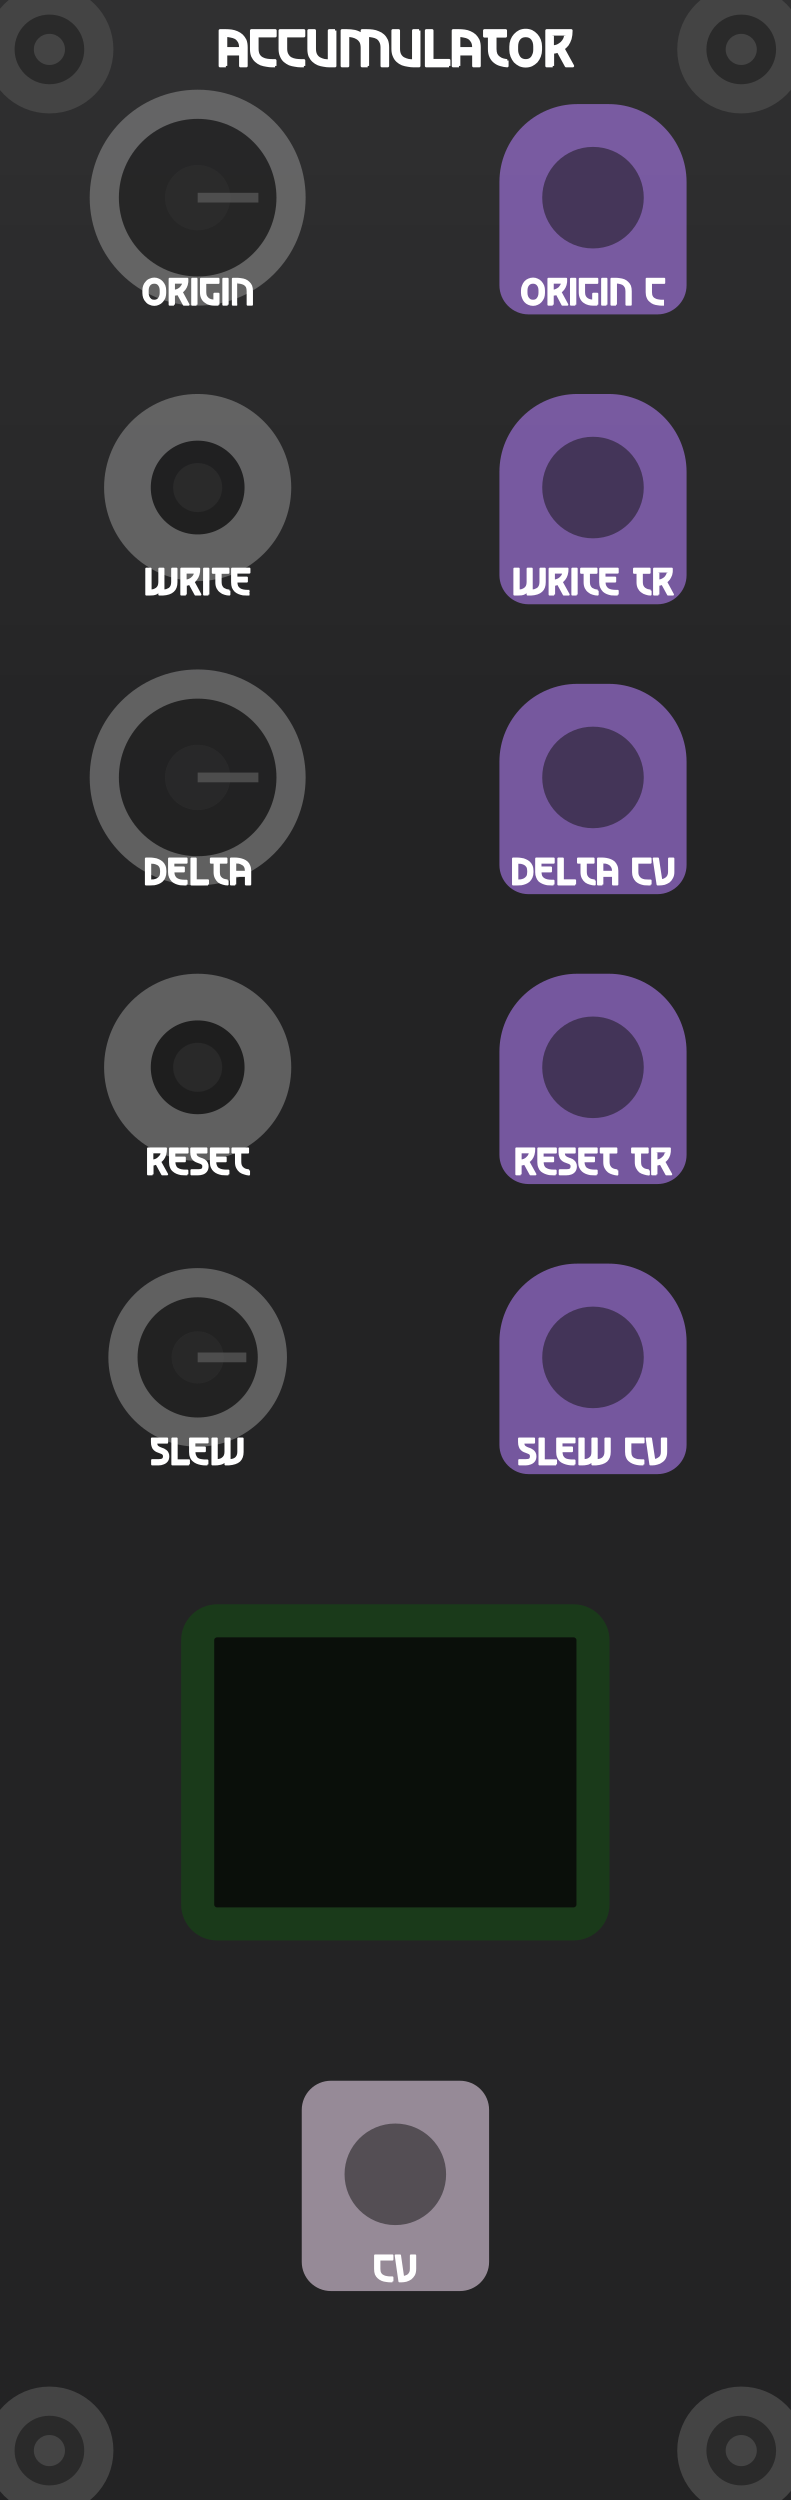
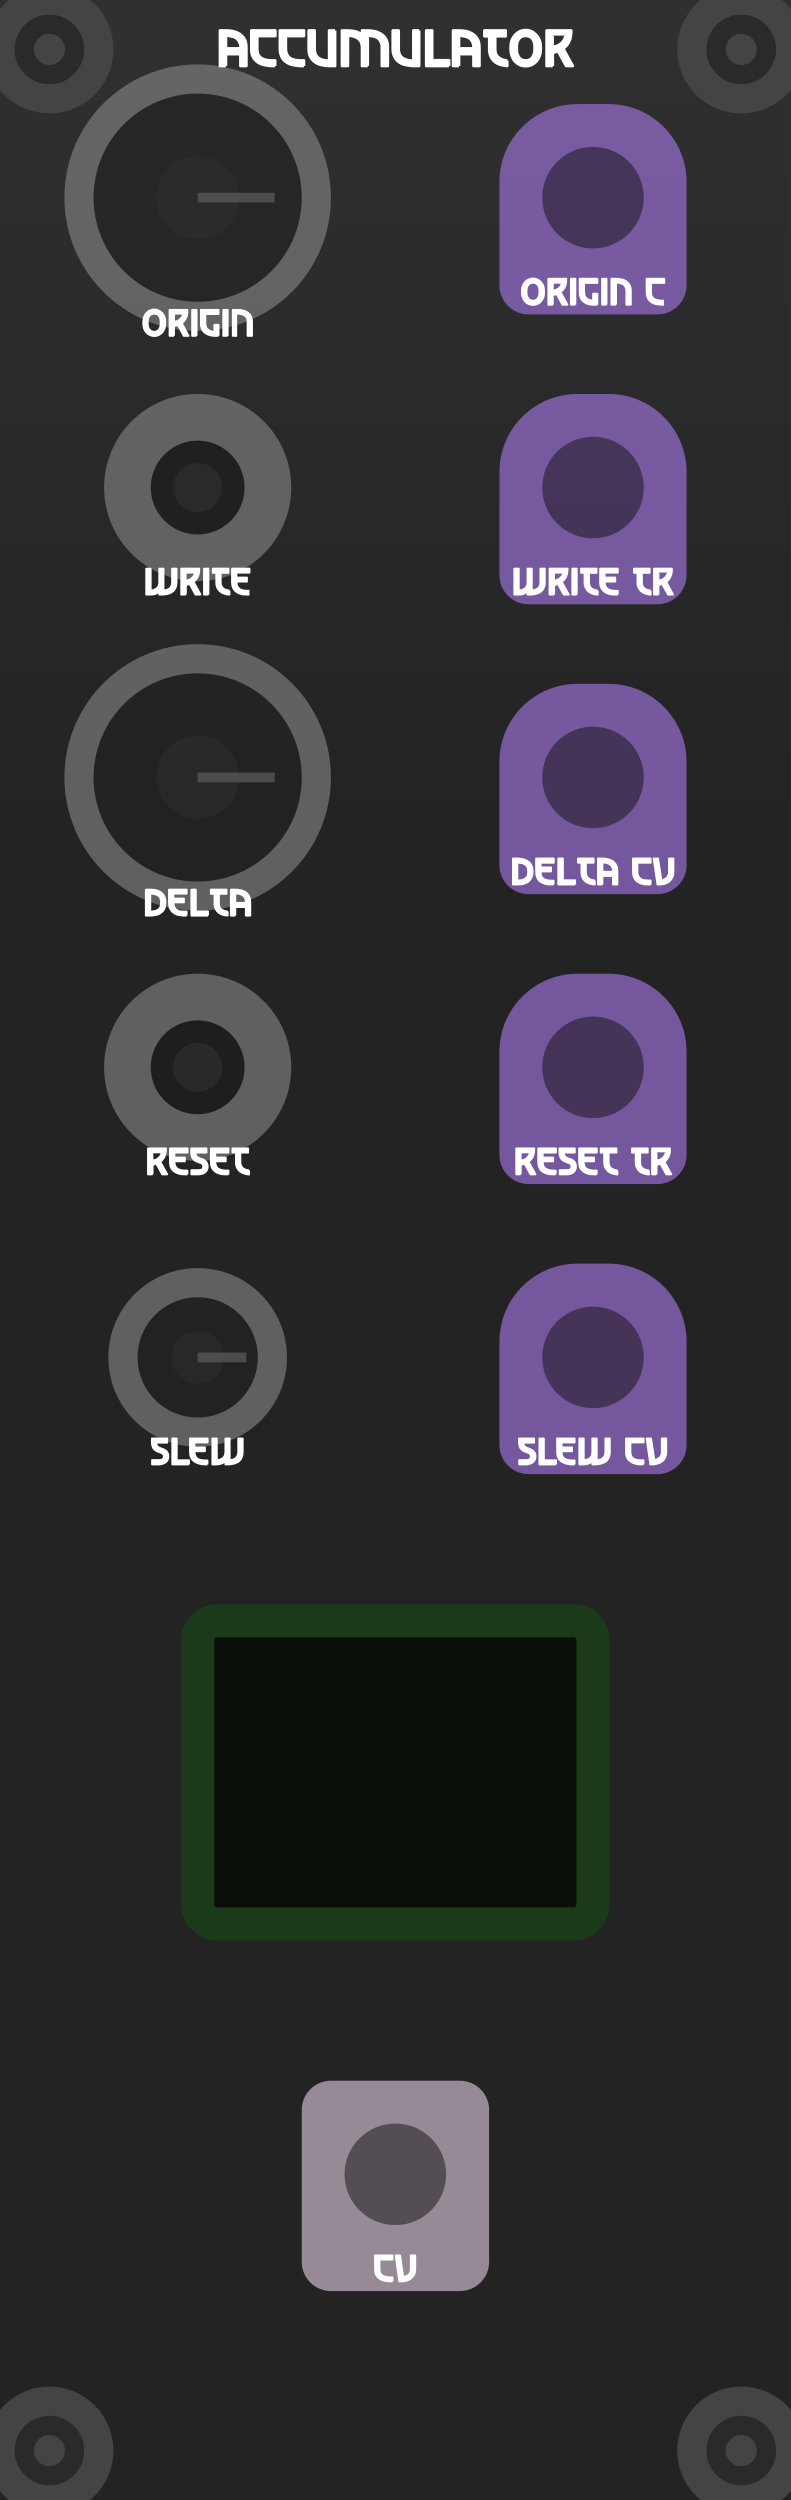
<svg xmlns="http://www.w3.org/2000/svg" viewBox="0 0 40.64 128.5" width="40.64mm" height="128.5mm">
  <g id="layer-background">
    <rect x="0.3" y="0.3" width="40.04" height="127.9" fill="none" stroke="#333" stroke-width="1.5" />
    <rect x="0" y="0.000" width="40.64" height="1.295" fill="#303031" />
    <rect x="0" y="1.285" width="40.64" height="1.295" fill="#303031" />
    <rect x="0" y="2.570" width="40.64" height="1.295" fill="#2f2f30" />
    <rect x="0" y="3.855" width="40.64" height="1.295" fill="#2f2f30" />
    <rect x="0" y="5.140" width="40.64" height="1.295" fill="#2e2e2f" />
    <rect x="0" y="6.425" width="40.64" height="1.295" fill="#2e2e2f" />
    <rect x="0" y="7.710" width="40.64" height="1.295" fill="#2e2e2f" />
    <rect x="0" y="8.995" width="40.64" height="1.295" fill="#2d2d2e" />
    <rect x="0" y="10.280" width="40.64" height="1.295" fill="#2d2d2e" />
    <rect x="0" y="11.565" width="40.64" height="1.295" fill="#2c2c2d" />
    <rect x="0" y="12.850" width="40.64" height="1.295" fill="#2c2c2d" />
    <rect x="0" y="14.135" width="40.64" height="1.295" fill="#2c2c2d" />
    <rect x="0" y="15.420" width="40.64" height="1.295" fill="#2b2b2c" />
    <rect x="0" y="16.705" width="40.64" height="1.295" fill="#2b2b2c" />
    <rect x="0" y="17.990" width="40.64" height="1.295" fill="#2a2a2b" />
    <rect x="0" y="19.275" width="40.64" height="1.295" fill="#2a2a2b" />
    <rect x="0" y="20.560" width="40.64" height="1.295" fill="#2a2a2b" />
    <rect x="0" y="21.845" width="40.64" height="1.295" fill="#29292a" />
    <rect x="0" y="23.130" width="40.64" height="1.295" fill="#29292a" />
    <rect x="0" y="24.415" width="40.64" height="1.295" fill="#29292a" />
    <rect x="0" y="25.700" width="40.64" height="1.295" fill="#282829" />
    <rect x="0" y="26.985" width="40.64" height="1.295" fill="#282829" />
    <rect x="0" y="28.270" width="40.64" height="1.295" fill="#272728" />
    <rect x="0" y="29.555" width="40.64" height="1.295" fill="#272728" />
    <rect x="0" y="30.840" width="40.64" height="1.295" fill="#272728" />
    <rect x="0" y="32.125" width="40.64" height="1.295" fill="#262627" />
    <rect x="0" y="33.410" width="40.64" height="1.295" fill="#262627" />
    <rect x="0" y="34.695" width="40.64" height="1.295" fill="#252526" />
    <rect x="0" y="35.980" width="40.64" height="1.295" fill="#252526" />
    <rect x="0" y="37.265" width="40.64" height="1.295" fill="#252526" />
    <rect x="0" y="38.550" width="40.64" height="1.295" fill="#242425" />
    <rect x="0" y="39.835" width="40.64" height="1.295" fill="#242425" />
    <rect x="0" y="41.120" width="40.64" height="1.295" fill="#232324" />
    <rect x="0" y="42.405" width="40.64" height="1.295" fill="#232324" />
    <rect x="0" y="43.690" width="40.64" height="1.295" fill="#232324" />
    <rect x="0" y="44.975" width="40.64" height="1.295" fill="#232324" />
    <rect x="0" y="46.260" width="40.64" height="1.295" fill="#232324" />
    <rect x="0" y="47.545" width="40.64" height="1.295" fill="#232324" />
    <rect x="0" y="48.830" width="40.64" height="1.295" fill="#232324" />
    <rect x="0" y="50.115" width="40.64" height="1.295" fill="#232324" />
    <rect x="0" y="51.400" width="40.64" height="1.295" fill="#232324" />
    <rect x="0" y="52.685" width="40.64" height="1.295" fill="#232324" />
    <rect x="0" y="53.970" width="40.64" height="1.295" fill="#232324" />
    <rect x="0" y="55.255" width="40.64" height="1.295" fill="#232324" />
    <rect x="0" y="56.540" width="40.64" height="1.295" fill="#232324" />
    <rect x="0" y="57.825" width="40.64" height="1.295" fill="#232324" />
    <rect x="0" y="59.110" width="40.64" height="1.295" fill="#232324" />
    <rect x="0" y="60.395" width="40.64" height="1.295" fill="#232324" />
    <rect x="0" y="61.680" width="40.64" height="1.295" fill="#232324" />
    <rect x="0" y="62.965" width="40.64" height="1.295" fill="#232324" />
    <rect x="0" y="64.250" width="40.64" height="1.295" fill="#232324" />
    <rect x="0" y="65.535" width="40.64" height="1.295" fill="#232324" />
    <rect x="0" y="66.820" width="40.64" height="1.295" fill="#232324" />
    <rect x="0" y="68.105" width="40.64" height="1.295" fill="#232324" />
    <rect x="0" y="69.390" width="40.64" height="1.295" fill="#232324" />
    <rect x="0" y="70.675" width="40.64" height="1.295" fill="#232324" />
    <rect x="0" y="71.960" width="40.64" height="1.295" fill="#232324" />
    <rect x="0" y="73.245" width="40.64" height="1.295" fill="#232324" />
    <rect x="0" y="74.530" width="40.64" height="1.295" fill="#232324" />
    <rect x="0" y="75.815" width="40.64" height="1.295" fill="#232324" />
    <rect x="0" y="77.100" width="40.64" height="1.295" fill="#232324" />
    <rect x="0" y="78.385" width="40.64" height="1.295" fill="#232324" />
    <rect x="0" y="79.670" width="40.64" height="1.295" fill="#232324" />
    <rect x="0" y="80.955" width="40.64" height="1.295" fill="#232324" />
    <rect x="0" y="82.240" width="40.64" height="1.295" fill="#232324" />
    <rect x="0" y="83.525" width="40.64" height="1.295" fill="#232324" />
    <rect x="0" y="84.810" width="40.64" height="1.295" fill="#232324" />
    <rect x="0" y="86.095" width="40.64" height="1.295" fill="#232324" />
    <rect x="0" y="87.380" width="40.64" height="1.295" fill="#232324" />
    <rect x="0" y="88.665" width="40.64" height="1.295" fill="#232324" />
    <rect x="0" y="89.950" width="40.64" height="1.295" fill="#232324" />
    <rect x="0" y="91.235" width="40.64" height="1.295" fill="#232324" />
    <rect x="0" y="92.520" width="40.64" height="1.295" fill="#232324" />
    <rect x="0" y="93.805" width="40.64" height="1.295" fill="#232324" />
    <rect x="0" y="95.090" width="40.64" height="1.295" fill="#232324" />
    <rect x="0" y="96.375" width="40.64" height="1.295" fill="#232324" />
    <rect x="0" y="97.660" width="40.64" height="1.295" fill="#232324" />
    <rect x="0" y="98.945" width="40.64" height="1.295" fill="#232324" />
    <rect x="0" y="100.230" width="40.64" height="1.295" fill="#232324" />
    <rect x="0" y="101.515" width="40.64" height="1.295" fill="#232324" />
    <rect x="0" y="102.800" width="40.64" height="1.295" fill="#232324" />
    <rect x="0" y="104.085" width="40.64" height="1.295" fill="#232324" />
    <rect x="0" y="105.370" width="40.64" height="1.295" fill="#232324" />
    <rect x="0" y="106.655" width="40.64" height="1.295" fill="#232324" />
    <rect x="0" y="107.940" width="40.64" height="1.295" fill="#232324" />
    <rect x="0" y="109.225" width="40.64" height="1.295" fill="#232324" />
    <rect x="0" y="110.510" width="40.64" height="1.295" fill="#232324" />
    <rect x="0" y="111.795" width="40.64" height="1.295" fill="#232324" />
    <rect x="0" y="113.080" width="40.64" height="1.295" fill="#232324" />
    <rect x="0" y="114.365" width="40.64" height="1.295" fill="#232324" />
    <rect x="0" y="115.650" width="40.64" height="1.295" fill="#232324" />
    <rect x="0" y="116.935" width="40.64" height="1.295" fill="#232324" />
    <rect x="0" y="118.220" width="40.64" height="1.295" fill="#232324" />
    <rect x="0" y="119.505" width="40.64" height="1.295" fill="#232324" />
    <rect x="0" y="120.790" width="40.64" height="1.295" fill="#232324" />
    <rect x="0" y="122.075" width="40.64" height="1.295" fill="#232324" />
    <rect x="0" y="123.360" width="40.64" height="1.295" fill="#232324" />
    <rect x="0" y="124.645" width="40.64" height="1.295" fill="#232324" />
    <rect x="0" y="125.930" width="40.64" height="1.295" fill="#232324" />
    <rect x="0" y="127.215" width="40.64" height="1.295" fill="#232324" />
  </g>
  <g id="layer-outlines">
    <circle cx="2.54" cy="2.54" r="2.54" fill="#2a2a2a" stroke="#444" stroke-width="1.5" />
    <circle cx="2.54" cy="2.54" r="0.8" fill="#444" />
    <circle cx="2.54" cy="125.96" r="2.54" fill="#2a2a2a" stroke="#444" stroke-width="1.5" />
    <circle cx="2.54" cy="125.96" r="0.8" fill="#444" />
    <circle cx="38.10" cy="2.54" r="2.54" fill="#2a2a2a" stroke="#444" stroke-width="1.5" />
    <circle cx="38.10" cy="2.54" r="0.8" fill="#444" />
    <circle cx="38.10" cy="125.96" r="2.54" fill="#2a2a2a" stroke="#444" stroke-width="1.5" />
    <circle cx="38.10" cy="125.96" r="0.8" fill="#444" />
    <rect x="10.16" y="83.31" width="20.32" height="15.58" rx="1" fill="#0a0f0a" stroke="#1a3a1a" stroke-width="1.7" />
-     <circle cx="10.16" cy="10.16" r="4.80" fill="#222" stroke="#888" stroke-width="1.5" opacity="0.6" />
-     <circle cx="10.16" cy="10.16" r="1.68" fill="#333" opacity="0.4" />
-     <line x1="10.16" y1="10.16" x2="13.28" y2="10.16" stroke="#666" stroke-width="0.5" opacity="0.6" />
+     <circle cx="10.16" cy="10.16" r="6.10" fill="#222" stroke="#888" stroke-width="1.5" opacity="0.6" />
+     <circle cx="10.16" cy="10.16" r="2.13" fill="#333" opacity="0.4" />
+     <line x1="10.16" y1="10.16" x2="14.12" y2="10.16" stroke="#666" stroke-width="0.5" opacity="0.6" />
    <path d="M27.17 16.16 A1.50 1.50 0 0 1 25.67 14.66 L25.67 9.36 A4.01 4.01 0 0 1 29.68 5.35 L31.28 5.35 A4.01 4.01 0 0 1 35.29 9.36 L35.29 14.66 A1.50 1.50 0 0 1 33.79 16.16 L27.17 16.16 Z" fill="#996dd2" opacity="0.7" />
    <circle cx="30.48" cy="10.16" r="2.61" fill="#111" opacity="0.5" />
    <circle cx="10.16" cy="25.06" r="3.61" fill="#1a1a1a" stroke="#888" stroke-width="2.40" opacity="0.6" />
    <circle cx="10.16" cy="25.06" r="1.26" fill="#333" opacity="0.5" />
    <path d="M27.17 31.06 A1.50 1.50 0 0 1 25.67 29.56 L25.67 24.26 A4.01 4.01 0 0 1 29.68 20.25 L31.28 20.25 A4.01 4.01 0 0 1 35.29 24.26 L35.29 29.56 A1.50 1.50 0 0 1 33.79 31.06 L27.17 31.06 Z" fill="#996dd2" opacity="0.7" />
    <circle cx="30.48" cy="25.06" r="2.61" fill="#111" opacity="0.5" />
-     <circle cx="10.16" cy="39.96" r="4.80" fill="#222" stroke="#888" stroke-width="1.5" opacity="0.6" />
-     <circle cx="10.16" cy="39.96" r="1.68" fill="#333" opacity="0.4" />
-     <line x1="10.16" y1="39.96" x2="13.28" y2="39.96" stroke="#666" stroke-width="0.5" opacity="0.6" />
+     <circle cx="10.16" cy="39.96" r="6.10" fill="#222" stroke="#888" stroke-width="1.5" opacity="0.6" />
+     <circle cx="10.16" cy="39.96" r="2.13" fill="#333" opacity="0.4" />
+     <line x1="10.16" y1="39.96" x2="14.12" y2="39.96" stroke="#666" stroke-width="0.5" opacity="0.6" />
    <path d="M27.17 45.96 A1.50 1.50 0 0 1 25.67 44.46 L25.67 39.16 A4.01 4.01 0 0 1 29.68 35.15 L31.28 35.15 A4.01 4.01 0 0 1 35.29 39.16 L35.29 44.46 A1.50 1.50 0 0 1 33.79 45.96 L27.17 45.96 Z" fill="#996dd2" opacity="0.7" />
    <circle cx="30.48" cy="39.96" r="2.61" fill="#111" opacity="0.5" />
    <circle cx="10.16" cy="54.86" r="3.61" fill="#1a1a1a" stroke="#888" stroke-width="2.40" opacity="0.6" />
    <circle cx="10.16" cy="54.86" r="1.26" fill="#333" opacity="0.5" />
    <path d="M27.17 60.86 A1.50 1.50 0 0 1 25.67 59.36 L25.67 54.06 A4.01 4.01 0 0 1 29.68 50.05 L31.28 50.05 A4.01 4.01 0 0 1 35.29 54.06 L35.29 59.36 A1.50 1.50 0 0 1 33.79 60.86 L27.17 60.86 Z" fill="#996dd2" opacity="0.7" />
    <circle cx="30.48" cy="54.86" r="2.61" fill="#111" opacity="0.5" />
    <circle cx="10.16" cy="69.77" r="3.84" fill="#222" stroke="#888" stroke-width="1.5" opacity="0.6" />
    <circle cx="10.16" cy="69.77" r="1.34" fill="#333" opacity="0.4" />
    <line x1="10.16" y1="69.77" x2="12.66" y2="69.77" stroke="#666" stroke-width="0.5" opacity="0.6" />
    <path d="M27.17 75.77 A1.50 1.50 0 0 1 25.67 74.27 L25.67 68.97 A4.01 4.01 0 0 1 29.68 64.95 L31.28 64.95 A4.01 4.01 0 0 1 35.29 68.97 L35.29 74.27 A1.50 1.50 0 0 1 33.79 75.77 L27.17 75.77 Z" fill="#996dd2" opacity="0.7" />
    <circle cx="30.48" cy="69.77" r="2.61" fill="#111" opacity="0.5" />
    <rect x="15.51" y="106.95" width="9.63" height="10.81" rx="1.5" fill="#c8b7c7" opacity="0.7" />
    <circle cx="20.32" cy="111.76" r="2.61" fill="#111" opacity="0.5" />
  </g>
  <g id="layer-text">
    <path d="M11.61 3.39L11.31 3.39L11.31 1.57L11.61 1.57Q11.75 1.57 11.90 1.59Q12.04 1.61 12.18 1.67Q12.32 1.73 12.43 1.83Q12.53 1.93 12.60 2.07Q12.66 2.22 12.66 2.44L12.66 3.39L12.36 3.39L12.36 2.78L11.61 2.78L11.61 3.39M11.61 1.83L11.61 2.49L12.36 2.49L12.36 2.44Q12.36 2.25 12.29 2.13Q12.22 2.01 12.11 1.94Q11.99 1.88 11.86 1.86Q11.73 1.83 11.61 1.83M14.14 3.39L13.99 3.39Q13.85 3.39 13.70 3.36Q13.55 3.34 13.41 3.29Q13.27 3.23 13.16 3.13Q13.05 3.03 12.98 2.88Q12.92 2.73 12.92 2.52L12.92 1.57L14.15 1.57L14.15 1.85L13.22 1.85L13.22 2.51Q13.22 2.71 13.29 2.83Q13.36 2.95 13.48 3.01Q13.59 3.07 13.73 3.09Q13.86 3.11 13.99 3.11L14.14 3.11L14.14 3.39M15.62 3.39L15.46 3.39Q15.32 3.39 15.17 3.36Q15.02 3.34 14.88 3.29Q14.75 3.23 14.63 3.13Q14.52 3.03 14.46 2.88Q14.39 2.73 14.39 2.52L14.39 1.57L15.62 1.57L15.62 1.85L14.69 1.85L14.69 2.51Q14.69 2.71 14.77 2.83Q14.84 2.95 14.95 3.01Q15.07 3.07 15.20 3.09Q15.33 3.11 15.46 3.11L15.62 3.11L15.62 3.39M17.22 1.57L17.22 3.39L16.93 3.39Q16.79 3.39 16.64 3.36Q16.49 3.34 16.36 3.29Q16.22 3.23 16.11 3.13Q16 3.03 15.93 2.88Q15.87 2.73 15.87 2.52L15.87 1.57L16.17 1.57L16.17 2.51Q16.17 2.71 16.24 2.83Q16.31 2.95 16.42 3.01Q16.53 3.07 16.66 3.10Q16.79 3.12 16.92 3.12L16.92 1.57L17.22 1.57M18.90 3.39L18.61 3.39L18.61 2.46Q18.61 2.27 18.55 2.15Q18.48 2.03 18.37 1.96Q18.26 1.89 18.13 1.86Q18.01 1.83 17.88 1.83L17.88 3.39L17.58 3.39L17.58 1.57L17.83 1.57Q18.03 1.57 18.24 1.61Q18.45 1.66 18.61 1.79L18.61 1.57L18.86 1.57Q19.01 1.57 19.16 1.59Q19.31 1.61 19.44 1.67Q19.58 1.72 19.69 1.82Q19.80 1.92 19.87 2.07Q19.93 2.22 19.93 2.44L19.93 3.39L19.63 3.39L19.63 2.44Q19.63 2.25 19.56 2.13Q19.50 2.01 19.39 1.94Q19.28 1.88 19.16 1.86Q19.03 1.83 18.90 1.83L18.90 3.39M21.54 1.57L21.54 3.39L21.26 3.39Q21.12 3.39 20.97 3.36Q20.82 3.34 20.68 3.29Q20.54 3.23 20.43 3.13Q20.32 3.03 20.26 2.88Q20.19 2.73 20.19 2.52L20.19 1.57L20.49 1.57L20.49 2.51Q20.49 2.71 20.56 2.83Q20.63 2.95 20.74 3.01Q20.86 3.07 20.99 3.10Q21.12 3.12 21.25 3.12L21.25 1.57L21.54 1.57M23.08 3.39L21.91 3.39L21.91 1.57L22.21 1.57L22.21 3.10L23.08 3.10L23.08 3.39M23.59 3.39L23.29 3.39L23.29 1.57L23.59 1.57Q23.73 1.57 23.88 1.59Q24.03 1.61 24.16 1.67Q24.30 1.73 24.41 1.83Q24.51 1.93 24.58 2.07Q24.64 2.22 24.64 2.44L24.64 3.39L24.34 3.39L24.34 2.78L23.59 2.78L23.59 3.39M23.59 1.83L23.59 2.49L24.34 2.49L24.34 2.44Q24.34 2.25 24.27 2.13Q24.20 2.01 24.09 1.94Q23.98 1.88 23.84 1.86Q23.71 1.83 23.59 1.83M26.07 3.11L26.07 3.39Q25.90 3.38 25.74 3.33Q25.58 3.29 25.45 3.19Q25.31 3.09 25.23 2.92Q25.15 2.76 25.15 2.52L25.15 1.86L24.90 1.86L24.90 1.57L25.99 1.57L25.99 1.86L25.45 1.86L25.45 2.52Q25.45 2.68 25.50 2.80Q25.56 2.91 25.65 2.97Q25.74 3.04 25.85 3.07Q25.96 3.10 26.07 3.11M27.02 3.40Q26.86 3.40 26.72 3.34Q26.58 3.27 26.47 3.16Q26.37 3.04 26.31 2.89Q26.25 2.73 26.25 2.56L26.25 2.39Q26.25 2.22 26.31 2.06Q26.37 1.91 26.47 1.80Q26.58 1.68 26.72 1.61Q26.86 1.55 27.02 1.55Q27.18 1.55 27.32 1.61Q27.46 1.68 27.57 1.80Q27.67 1.91 27.73 2.06Q27.79 2.22 27.79 2.39L27.79 2.56Q27.79 2.73 27.73 2.89Q27.67 3.04 27.57 3.16Q27.46 3.27 27.32 3.34Q27.18 3.40 27.02 3.40M27.02 3.11Q27.17 3.11 27.27 3.04Q27.37 2.97 27.42 2.84Q27.48 2.72 27.48 2.56L27.48 2.39Q27.48 2.14 27.36 1.99Q27.24 1.84 27.02 1.84Q26.80 1.84 26.68 1.99Q26.56 2.14 26.56 2.39L26.56 2.56Q26.56 2.72 26.62 2.84Q26.67 2.97 26.77 3.04Q26.88 3.11 27.02 3.11M28.41 3.39L28.10 3.39L28.10 1.57L29.36 1.57Q29.36 1.81 29.31 1.99Q29.25 2.17 29.16 2.30Q29.06 2.42 28.95 2.50L29.44 3.39L29.10 3.39L28.69 2.64Q28.59 2.67 28.52 2.68Q28.44 2.69 28.41 2.69L28.41 3.39M28.40 1.83L28.40 2.40Q28.54 2.40 28.66 2.35Q28.78 2.29 28.87 2.21Q28.96 2.12 29.01 2.02Q29.06 1.92 29.06 1.83" fill="#ffffff" stroke="#ffffff" stroke-width="0.143" stroke-linejoin="round" />
-     <path d="M7.93 15.67Q7.81 15.67 7.71 15.62Q7.60 15.58 7.53 15.49Q7.45 15.41 7.41 15.30Q7.37 15.18 7.37 15.06L7.37 14.93Q7.37 14.80 7.41 14.69Q7.45 14.58 7.53 14.50Q7.60 14.41 7.71 14.37Q7.81 14.32 7.93 14.32Q8.05 14.32 8.15 14.37Q8.25 14.41 8.33 14.50Q8.40 14.58 8.45 14.69Q8.49 14.80 8.49 14.93L8.49 15.06Q8.49 15.18 8.45 15.30Q8.40 15.41 8.33 15.49Q8.25 15.58 8.15 15.62Q8.05 15.67 7.93 15.67M7.93 15.46Q8.03 15.46 8.11 15.41Q8.18 15.35 8.22 15.26Q8.26 15.17 8.26 15.06L8.26 14.93Q8.26 14.75 8.17 14.64Q8.09 14.53 7.93 14.53Q7.77 14.53 7.68 14.64Q7.59 14.75 7.59 14.93L7.59 15.06Q7.59 15.17 7.63 15.26Q7.67 15.35 7.75 15.41Q7.82 15.46 7.93 15.46M8.94 15.66L8.72 15.66L8.72 14.33L9.63 14.33Q9.64 14.51 9.60 14.64Q9.56 14.77 9.49 14.86Q9.42 14.95 9.34 15.01L9.69 15.66L9.45 15.66L9.15 15.11Q9.08 15.14 9.02 15.14Q8.97 15.15 8.94 15.15L8.94 15.66M8.94 14.53L8.94 14.94Q9.04 14.94 9.13 14.90Q9.21 14.86 9.28 14.80Q9.34 14.73 9.38 14.66Q9.42 14.59 9.42 14.53L8.94 14.53M10.10 15.66L9.88 15.66L9.88 14.33L10.10 14.33L10.10 15.66M11.23 15.66L11.02 15.66Q10.90 15.66 10.78 15.63Q10.66 15.60 10.56 15.52Q10.45 15.45 10.39 15.32Q10.33 15.20 10.33 15.02L10.33 14.33L11.23 14.33L11.23 14.54L10.55 14.54L10.55 15.02Q10.55 15.15 10.59 15.23Q10.64 15.31 10.70 15.36Q10.77 15.41 10.85 15.43Q10.94 15.45 11.02 15.46L11.02 15.10L11.23 15.10L11.23 15.66M11.70 15.66L11.48 15.66L11.48 14.33L11.70 14.33L11.70 15.66M12.19 15.66L11.97 15.66L11.97 14.33L12.17 14.33Q12.28 14.33 12.39 14.35Q12.50 14.36 12.60 14.40Q12.70 14.44 12.78 14.52Q12.86 14.59 12.91 14.70Q12.95 14.81 12.95 14.97L12.95 15.66L12.73 15.66L12.73 14.97Q12.73 14.83 12.69 14.74Q12.64 14.65 12.55 14.60Q12.47 14.56 12.38 14.54Q12.28 14.52 12.19 14.52" fill="#ffffff" stroke="#ffffff" stroke-width="0.104" stroke-linejoin="round" />
+     <path d="M7.93 17.27Q7.81 17.27 7.71 17.22Q7.60 17.17 7.53 17.09Q7.45 17 7.41 16.89Q7.37 16.78 7.37 16.65L7.37 16.53Q7.37 16.40 7.41 16.29Q7.45 16.18 7.53 16.09Q7.60 16.01 7.71 15.96Q7.81 15.91 7.93 15.91Q8.05 15.91 8.15 15.96Q8.25 16.01 8.33 16.09Q8.40 16.18 8.45 16.29Q8.49 16.40 8.49 16.53L8.49 16.65Q8.49 16.78 8.45 16.89Q8.40 17 8.33 17.09Q8.25 17.17 8.15 17.22Q8.05 17.27 7.93 17.27M7.93 17.06Q8.03 17.06 8.11 17Q8.18 16.95 8.22 16.86Q8.26 16.77 8.26 16.65L8.26 16.53Q8.26 16.35 8.17 16.23Q8.09 16.12 7.93 16.12Q7.77 16.12 7.68 16.23Q7.59 16.35 7.59 16.53L7.59 16.65Q7.59 16.77 7.63 16.86Q7.67 16.95 7.75 17Q7.82 17.06 7.93 17.06M8.94 17.26L8.72 17.26L8.72 15.93L9.63 15.93Q9.64 16.11 9.60 16.24Q9.56 16.37 9.49 16.46Q9.42 16.55 9.34 16.61L9.69 17.26L9.45 17.26L9.15 16.71Q9.08 16.73 9.02 16.74Q8.97 16.75 8.94 16.75L8.94 17.26M8.94 16.12L8.94 16.54Q9.04 16.54 9.13 16.50Q9.21 16.46 9.28 16.39Q9.34 16.33 9.38 16.26Q9.42 16.19 9.42 16.12L8.94 16.12M10.10 17.26L9.88 17.26L9.88 15.93L10.10 15.93L10.10 17.26M11.23 17.26L11.02 17.26Q10.90 17.26 10.78 17.22Q10.66 17.19 10.56 17.12Q10.45 17.04 10.39 16.92Q10.33 16.80 10.33 16.62L10.33 15.93L11.23 15.93L11.23 16.14L10.55 16.14L10.55 16.62Q10.55 16.74 10.59 16.83Q10.64 16.91 10.70 16.96Q10.77 17.01 10.85 17.03Q10.94 17.05 11.02 17.05L11.02 16.70L11.23 16.70L11.23 17.26M11.70 17.26L11.48 17.26L11.48 15.93L11.70 15.93L11.70 17.26M12.19 17.26L11.97 17.26L11.97 15.93L12.17 15.93Q12.28 15.93 12.39 15.94Q12.50 15.96 12.60 16Q12.70 16.04 12.78 16.11Q12.86 16.18 12.91 16.29Q12.95 16.40 12.95 16.56L12.95 17.26L12.73 17.26L12.73 16.56Q12.73 16.42 12.69 16.33Q12.64 16.25 12.55 16.20Q12.47 16.15 12.38 16.14Q12.28 16.12 12.19 16.12" fill="#ffffff" stroke="#ffffff" stroke-width="0.104" stroke-linejoin="round" />
    <path d="M27.40 15.67Q27.28 15.67 27.17 15.62Q27.07 15.58 26.99 15.49Q26.92 15.41 26.88 15.30Q26.83 15.18 26.83 15.06L26.83 14.93Q26.83 14.80 26.88 14.69Q26.92 14.58 26.99 14.50Q27.07 14.41 27.17 14.37Q27.28 14.32 27.40 14.32Q27.52 14.32 27.62 14.37Q27.72 14.41 27.80 14.50Q27.87 14.58 27.92 14.69Q27.96 14.80 27.96 14.93L27.96 15.06Q27.96 15.18 27.92 15.30Q27.87 15.41 27.80 15.49Q27.72 15.58 27.62 15.62Q27.52 15.67 27.40 15.67M27.40 15.46Q27.50 15.46 27.58 15.41Q27.65 15.35 27.69 15.26Q27.73 15.17 27.73 15.06L27.73 14.93Q27.73 14.75 27.64 14.64Q27.55 14.53 27.40 14.53Q27.24 14.53 27.15 14.64Q27.06 14.75 27.06 14.93L27.06 15.06Q27.06 15.17 27.10 15.26Q27.14 15.35 27.22 15.41Q27.29 15.46 27.40 15.46M28.41 15.66L28.19 15.66L28.19 14.33L29.10 14.33Q29.11 14.51 29.07 14.64Q29.03 14.77 28.96 14.86Q28.89 14.95 28.81 15.01L29.16 15.66L28.91 15.66L28.62 15.11Q28.54 15.14 28.49 15.14Q28.43 15.15 28.41 15.15L28.41 15.66M28.41 14.53L28.41 14.94Q28.51 14.94 28.59 14.90Q28.68 14.86 28.75 14.80Q28.81 14.73 28.85 14.66Q28.89 14.59 28.89 14.53L28.41 14.53M29.57 15.66L29.35 15.66L29.35 14.33L29.57 14.33L29.57 15.66M30.70 15.66L30.49 15.66Q30.37 15.66 30.25 15.63Q30.13 15.60 30.02 15.52Q29.92 15.45 29.86 15.32Q29.80 15.20 29.80 15.02L29.80 14.33L30.70 14.33L30.70 14.54L30.02 14.54L30.02 15.02Q30.02 15.15 30.06 15.23Q30.10 15.31 30.17 15.36Q30.24 15.41 30.32 15.43Q30.40 15.45 30.49 15.46L30.49 15.10L30.70 15.10L30.70 15.66M31.17 15.66L30.95 15.66L30.95 14.33L31.17 14.33L31.17 15.66M31.66 15.66L31.43 15.66L31.43 14.33L31.64 14.33Q31.75 14.33 31.86 14.35Q31.96 14.36 32.07 14.40Q32.17 14.44 32.25 14.52Q32.33 14.59 32.38 14.70Q32.42 14.81 32.42 14.97L32.42 15.66L32.20 15.66L32.20 14.97Q32.20 14.83 32.15 14.74Q32.10 14.65 32.02 14.60Q31.94 14.56 31.84 14.54Q31.75 14.52 31.66 14.52L31.66 15.66M34.13 15.66L34.02 15.66Q33.92 15.66 33.81 15.64Q33.70 15.63 33.60 15.59Q33.50 15.55 33.42 15.47Q33.33 15.40 33.29 15.29Q33.24 15.18 33.24 15.02L33.24 14.33L34.14 14.33L34.14 14.54L33.46 14.54L33.46 15.02Q33.46 15.17 33.51 15.25Q33.56 15.34 33.65 15.38Q33.73 15.43 33.83 15.44Q33.93 15.46 34.02 15.46L34.13 15.46" fill="#ffffff" stroke="#ffffff" stroke-width="0.104" stroke-linejoin="round" />
    <path d="M7.67 30.56L7.52 30.56L7.52 29.23L7.74 29.23L7.74 30.35Q7.82 30.35 7.90 30.33Q7.98 30.30 8.04 30.26Q8.11 30.21 8.15 30.13Q8.19 30.04 8.19 29.92L8.19 29.23L8.40 29.23L8.40 30.35Q8.48 30.35 8.56 30.33Q8.64 30.30 8.71 30.26Q8.77 30.21 8.81 30.13Q8.85 30.04 8.85 29.92L8.85 29.23L9.07 29.23L9.07 29.92Q9.07 30.23 8.90 30.38Q8.73 30.54 8.36 30.56L8.19 30.56L8.19 30.38Q8.11 30.46 8.04 30.50Q7.96 30.54 7.87 30.55Q7.79 30.56 7.67 30.56M9.55 30.56L9.32 30.56L9.32 29.23L10.24 29.23Q10.24 29.41 10.20 29.54Q10.16 29.67 10.09 29.76Q10.03 29.85 9.95 29.91L10.30 30.56L10.05 30.56L9.75 30.01Q9.68 30.04 9.63 30.05Q9.57 30.05 9.55 30.05L9.55 30.56M9.54 29.43L9.54 29.84Q9.64 29.84 9.73 29.80Q9.82 29.76 9.88 29.70Q9.95 29.64 9.99 29.56Q10.02 29.49 10.02 29.43L9.54 29.43M10.71 30.56L10.49 30.56L10.49 29.23L10.71 29.23L10.71 30.56M11.79 30.36L11.79 30.56Q11.67 30.56 11.55 30.52Q11.43 30.49 11.34 30.41Q11.24 30.34 11.18 30.22Q11.12 30.10 11.12 29.93L11.12 29.44L10.94 29.44L10.94 29.23L11.74 29.23L11.74 29.44L11.34 29.44L11.34 29.93Q11.34 30.05 11.38 30.13Q11.42 30.21 11.48 30.26Q11.55 30.30 11.63 30.33Q11.71 30.35 11.79 30.36M12.82 30.56L12.71 30.56Q12.60 30.56 12.49 30.55Q12.38 30.53 12.28 30.49Q12.18 30.45 12.10 30.38Q12.02 30.30 11.97 30.19Q11.93 30.08 11.93 29.92L11.93 29.23L12.82 29.23L12.82 29.43L12.15 29.43L12.15 29.69L12.69 29.69L12.69 29.89L12.15 29.89Q12.15 30.04 12.19 30.14Q12.24 30.23 12.32 30.28Q12.39 30.33 12.50 30.35Q12.60 30.37 12.71 30.37L12.82 30.37" fill="#ffffff" stroke="#ffffff" stroke-width="0.104" stroke-linejoin="round" />
    <path d="M26.59 30.56L26.44 30.56L26.44 29.23L26.66 29.23L26.66 30.35Q26.75 30.35 26.83 30.33Q26.91 30.30 26.97 30.26Q27.04 30.21 27.08 30.13Q27.12 30.04 27.12 29.92L27.12 29.23L27.33 29.23L27.33 30.35Q27.41 30.35 27.49 30.33Q27.57 30.30 27.64 30.26Q27.70 30.21 27.74 30.13Q27.78 30.04 27.78 29.92L27.78 29.23L28 29.23L28 29.92Q28 30.23 27.83 30.38Q27.66 30.54 27.29 30.56L27.12 30.56L27.12 30.38Q27.04 30.46 26.96 30.50Q26.89 30.54 26.80 30.55Q26.71 30.56 26.59 30.56M28.48 30.56L28.25 30.56L28.25 29.23L29.17 29.23Q29.17 29.41 29.13 29.54Q29.09 29.67 29.02 29.76Q28.95 29.85 28.87 29.91L29.23 30.56L28.98 30.56L28.68 30.01Q28.61 30.04 28.56 30.05Q28.50 30.05 28.48 30.05L28.48 30.56M28.47 29.43L28.47 29.84Q28.57 29.84 28.66 29.80Q28.75 29.76 28.81 29.70Q28.88 29.64 28.92 29.56Q28.95 29.49 28.95 29.43L28.47 29.43M29.64 30.56L29.42 30.56L29.42 29.23L29.64 29.23L29.64 30.56M30.72 30.36L30.72 30.56Q30.60 30.56 30.48 30.52Q30.36 30.49 30.27 30.41Q30.17 30.34 30.11 30.22Q30.05 30.10 30.05 29.93L30.05 29.44L29.87 29.44L29.87 29.23L30.66 29.23L30.66 29.44L30.27 29.44L30.27 29.93Q30.27 30.05 30.31 30.13Q30.35 30.21 30.41 30.26Q30.48 30.30 30.56 30.33Q30.64 30.35 30.72 30.36M31.75 30.56L31.64 30.56Q31.53 30.56 31.42 30.55Q31.31 30.53 31.21 30.49Q31.11 30.45 31.03 30.38Q30.95 30.30 30.90 30.19Q30.85 30.08 30.85 29.92L30.85 29.23L31.75 29.23L31.75 29.43L31.07 29.43L31.07 29.69L31.62 29.69L31.62 29.89L31.07 29.89Q31.07 30.04 31.12 30.14Q31.17 30.23 31.24 30.28Q31.32 30.33 31.42 30.35Q31.52 30.37 31.64 30.37L31.75 30.37L31.75 30.56M33.44 30.36L33.44 30.56Q33.32 30.56 33.21 30.52Q33.09 30.49 32.99 30.41Q32.89 30.34 32.83 30.22Q32.77 30.10 32.77 29.93L32.77 29.44L32.59 29.44L32.59 29.23L33.39 29.23L33.39 29.44L32.99 29.44L32.99 29.93Q32.99 30.05 33.03 30.13Q33.07 30.21 33.14 30.26Q33.20 30.30 33.28 30.33Q33.36 30.35 33.44 30.36M33.84 30.56L33.62 30.56L33.62 29.23L34.53 29.23Q34.54 29.41 34.50 29.54Q34.45 29.67 34.39 29.76Q34.32 29.85 34.24 29.91L34.59 30.56L34.34 30.56L34.04 30.01Q33.97 30.04 33.92 30.05Q33.86 30.05 33.84 30.05L33.84 30.56M33.84 29.43L33.84 29.84Q33.94 29.84 34.02 29.80Q34.11 29.76 34.18 29.70Q34.24 29.64 34.28 29.56Q34.32 29.49 34.32 29.43" fill="#ffffff" stroke="#ffffff" stroke-width="0.104" stroke-linejoin="round" />
-     <path d="M7.72 45.46L7.50 45.46L7.50 44.13L7.72 44.13Q7.82 44.13 7.93 44.15Q8.04 44.16 8.14 44.21Q8.24 44.25 8.32 44.32Q8.40 44.39 8.45 44.50Q8.50 44.61 8.50 44.77L8.50 44.83Q8.50 44.98 8.45 45.09Q8.41 45.20 8.32 45.28Q8.24 45.35 8.14 45.39Q8.04 45.43 7.93 45.45Q7.82 45.46 7.72 45.46M7.72 44.34L7.72 45.26Q7.81 45.26 7.91 45.25Q8.01 45.23 8.09 45.19Q8.18 45.14 8.23 45.06Q8.28 44.97 8.28 44.82L8.28 44.77Q8.28 44.63 8.23 44.54Q8.18 44.45 8.09 44.41Q8.01 44.37 7.91 44.35Q7.81 44.34 7.72 44.34M9.59 45.46L9.47 45.46Q9.37 45.46 9.26 45.45Q9.15 45.43 9.05 45.39Q8.95 45.35 8.87 45.28Q8.79 45.20 8.74 45.09Q8.69 44.98 8.69 44.83L8.69 44.13L9.59 44.13L9.59 44.34L8.91 44.34L8.91 44.59L9.45 44.59L9.45 44.79L8.91 44.79Q8.91 44.94 8.96 45.04Q9 45.13 9.08 45.18Q9.16 45.23 9.26 45.25Q9.36 45.27 9.47 45.27L9.59 45.27L9.59 45.46M10.69 45.46L9.84 45.46L9.84 44.13L10.06 44.13L10.06 45.25L10.69 45.25L10.69 45.46M11.70 45.26L11.70 45.46Q11.58 45.46 11.46 45.42Q11.34 45.39 11.24 45.32Q11.15 45.24 11.09 45.12Q11.03 45 11.03 44.83L11.03 44.34L10.84 44.34L10.84 44.13L11.64 44.13L11.64 44.34L11.25 44.34L11.25 44.83Q11.25 44.95 11.28 45.03Q11.32 45.11 11.39 45.16Q11.45 45.21 11.54 45.23Q11.62 45.25 11.70 45.26M12.09 45.46L11.87 45.46L11.87 44.13L12.09 44.13Q12.19 44.13 12.30 44.15Q12.41 44.17 12.51 44.21Q12.61 44.25 12.69 44.32Q12.77 44.39 12.81 44.50Q12.86 44.61 12.86 44.77L12.86 45.46L12.64 45.46L12.64 45.02L12.09 45.02L12.09 45.46M12.09 44.33L12.09 44.81L12.64 44.81L12.64 44.77Q12.64 44.63 12.59 44.54Q12.54 44.45 12.45 44.41Q12.37 44.36 12.28 44.34Q12.18 44.33 12.09 44.33" fill="#ffffff" stroke="#ffffff" stroke-width="0.104" stroke-linejoin="round" />
+     <path d="M7.72 47.06L7.50 47.06L7.50 45.73L7.72 45.73Q7.82 45.73 7.93 45.74Q8.04 45.76 8.14 45.80Q8.24 45.84 8.32 45.91Q8.40 45.99 8.45 46.10Q8.50 46.21 8.50 46.37L8.50 46.42Q8.50 46.58 8.45 46.69Q8.41 46.80 8.32 46.87Q8.24 46.94 8.14 46.99Q8.04 47.03 7.93 47.04Q7.82 47.06 7.72 47.06M7.72 45.93L7.72 46.86Q7.81 46.86 7.91 46.84Q8.01 46.83 8.09 46.78Q8.18 46.74 8.23 46.65Q8.28 46.56 8.28 46.42L8.28 46.37Q8.28 46.22 8.23 46.14Q8.18 46.05 8.09 46.01Q8.01 45.96 7.91 45.95Q7.81 45.93 7.72 45.93M9.59 47.06L9.47 47.06Q9.37 47.06 9.26 47.04Q9.15 47.03 9.05 46.99Q8.95 46.94 8.87 46.87Q8.79 46.80 8.74 46.69Q8.69 46.58 8.69 46.42L8.69 45.73L9.59 45.73L9.59 45.93L8.91 45.93L8.91 46.19L9.45 46.19L9.45 46.38L8.91 46.38Q8.91 46.54 8.96 46.63Q9 46.73 9.08 46.78Q9.16 46.83 9.26 46.85Q9.36 46.86 9.47 46.86L9.59 46.86L9.59 47.06M10.69 47.06L9.84 47.06L9.84 45.73L10.06 45.73L10.06 46.85L10.69 46.85L10.69 47.06M11.70 46.85L11.70 47.06Q11.58 47.05 11.46 47.02Q11.34 46.98 11.24 46.91Q11.15 46.84 11.09 46.72Q11.03 46.60 11.03 46.43L11.03 45.94L10.84 45.94L10.84 45.73L11.64 45.73L11.64 45.94L11.25 45.94L11.25 46.42Q11.25 46.55 11.28 46.63Q11.32 46.71 11.39 46.75Q11.45 46.80 11.54 46.82Q11.62 46.85 11.70 46.85M12.09 47.06L11.87 47.06L11.87 45.73L12.09 45.73Q12.19 45.73 12.30 45.75Q12.41 45.76 12.51 45.80Q12.61 45.84 12.69 45.92Q12.77 45.99 12.81 46.10Q12.86 46.21 12.86 46.37L12.86 47.06L12.64 47.06L12.64 46.62L12.09 46.62L12.09 47.06M12.09 45.92L12.09 46.41L12.64 46.41L12.64 46.37Q12.64 46.22 12.59 46.14Q12.54 46.05 12.45 46Q12.37 45.96 12.28 45.94Q12.18 45.92 12.09 45.92" fill="#ffffff" stroke="#ffffff" stroke-width="0.104" stroke-linejoin="round" />
    <path d="M26.59 45.46L26.37 45.46L26.37 44.13L26.59 44.13Q26.69 44.13 26.80 44.15Q26.91 44.16 27.01 44.21Q27.11 44.25 27.19 44.32Q27.27 44.39 27.32 44.50Q27.37 44.61 27.37 44.77L27.37 44.83Q27.37 44.98 27.32 45.09Q27.27 45.20 27.19 45.28Q27.11 45.35 27.01 45.39Q26.91 45.43 26.80 45.45Q26.69 45.46 26.59 45.46M26.59 44.34L26.59 45.26Q26.68 45.26 26.78 45.25Q26.88 45.23 26.96 45.19Q27.04 45.14 27.10 45.06Q27.15 44.97 27.15 44.82L27.15 44.77Q27.15 44.63 27.10 44.54Q27.04 44.45 26.96 44.41Q26.88 44.37 26.78 44.35Q26.68 44.34 26.59 44.34M28.45 45.46L28.34 45.46Q28.24 45.46 28.13 45.45Q28.02 45.43 27.92 45.39Q27.82 45.35 27.73 45.28Q27.65 45.20 27.61 45.09Q27.56 44.98 27.56 44.83L27.56 44.13L28.46 44.13L28.46 44.34L27.78 44.34L27.78 44.59L28.32 44.59L28.32 44.79L27.78 44.79Q27.78 44.94 27.82 45.04Q27.87 45.13 27.95 45.18Q28.03 45.23 28.13 45.25Q28.23 45.27 28.34 45.27L28.45 45.27L28.45 45.46M29.56 45.46L28.70 45.46L28.70 44.13L28.93 44.13L28.93 45.25L29.56 45.25L29.56 45.46M30.57 45.26L30.57 45.46Q30.45 45.46 30.33 45.42Q30.21 45.39 30.11 45.32Q30.01 45.24 29.95 45.12Q29.89 45 29.89 44.83L29.89 44.34L29.71 44.34L29.71 44.13L30.51 44.13L30.51 44.34L30.11 44.34L30.11 44.83Q30.11 44.95 30.15 45.03Q30.19 45.11 30.26 45.16Q30.32 45.21 30.40 45.23Q30.48 45.25 30.57 45.26M30.96 45.46L30.74 45.46L30.74 44.13L30.96 44.13Q31.06 44.13 31.17 44.15Q31.28 44.17 31.38 44.21Q31.48 44.25 31.56 44.32Q31.63 44.39 31.68 44.50Q31.73 44.61 31.73 44.77L31.73 45.46L31.51 45.46L31.51 45.02L30.96 45.02L30.96 45.46M30.96 44.33L30.96 44.81L31.51 44.81L31.51 44.77Q31.51 44.63 31.45 44.54Q31.40 44.45 31.32 44.41Q31.24 44.36 31.14 44.34Q31.05 44.33 30.96 44.33M33.44 45.46L33.32 45.46Q33.22 45.46 33.11 45.45Q33 45.43 32.90 45.39Q32.80 45.35 32.72 45.28Q32.64 45.20 32.59 45.09Q32.54 44.98 32.54 44.83L32.54 44.13L33.44 44.13L33.44 44.34L32.76 44.34L32.76 44.82Q32.76 44.97 32.82 45.06Q32.87 45.14 32.95 45.19Q33.03 45.23 33.13 45.25Q33.23 45.26 33.32 45.26L33.44 45.26L33.44 45.46M33.89 45.46L33.80 45.46L33.60 44.13L33.82 44.13L33.99 45.25Q34.06 45.23 34.13 45.21Q34.20 45.18 34.26 45.13Q34.32 45.08 34.35 45.01Q34.39 44.93 34.39 44.82L34.39 44.13L34.61 44.13L34.61 44.83Q34.61 45 34.54 45.12Q34.48 45.24 34.38 45.32Q34.27 45.39 34.15 45.43Q34.02 45.46 33.89 45.46" fill="#ffffff" stroke="#ffffff" stroke-width="0.104" stroke-linejoin="round" />
    <path d="M7.84 60.36L7.61 60.36L7.61 59.03L8.53 59.03Q8.53 59.21 8.49 59.35Q8.45 59.48 8.38 59.57Q8.31 59.66 8.23 59.71L8.59 60.36L8.34 60.36L8.04 59.81Q7.97 59.84 7.92 59.85Q7.86 59.86 7.84 59.86L7.84 60.36M7.83 59.23L7.83 59.65Q7.93 59.65 8.02 59.61Q8.11 59.57 8.17 59.50Q8.24 59.44 8.28 59.37Q8.31 59.29 8.31 59.23L7.83 59.23M9.63 60.36L9.52 60.36Q9.42 60.36 9.31 60.35Q9.20 60.33 9.10 60.29Q9 60.25 8.92 60.18Q8.83 60.11 8.79 60Q8.74 59.89 8.74 59.73L8.74 59.03L9.64 59.03L9.64 59.24L8.96 59.24L8.96 59.50L9.50 59.50L9.50 59.69L8.96 59.69Q8.96 59.84 9.01 59.94Q9.05 60.04 9.13 60.08Q9.21 60.13 9.31 60.15Q9.41 60.17 9.52 60.17L9.63 60.17L9.63 60.36M10.17 60.36L9.84 60.36L9.84 60.15L10.20 60.15Q10.32 60.15 10.39 60.11Q10.45 60.06 10.45 59.95Q10.45 59.87 10.41 59.84Q10.38 59.80 10.33 59.78Q10.27 59.76 10.22 59.74Q10.16 59.72 10.09 59.69Q10.02 59.66 9.96 59.60Q9.90 59.55 9.87 59.46Q9.83 59.36 9.83 59.22L9.83 59.03L10.61 59.03L10.61 59.24L10.05 59.24Q10.05 59.33 10.07 59.38Q10.09 59.44 10.15 59.48Q10.21 59.52 10.32 59.56Q10.37 59.57 10.43 59.60Q10.49 59.62 10.54 59.67Q10.60 59.71 10.63 59.78Q10.67 59.85 10.67 59.95Q10.67 60.09 10.60 60.19Q10.53 60.28 10.42 60.32Q10.31 60.36 10.17 60.36M11.74 60.36L11.62 60.36Q11.52 60.36 11.41 60.35Q11.30 60.33 11.20 60.29Q11.10 60.25 11.02 60.18Q10.94 60.11 10.89 60Q10.84 59.89 10.84 59.73L10.84 59.03L11.74 59.03L11.74 59.24L11.06 59.24L11.06 59.50L11.60 59.50L11.60 59.69L11.06 59.69Q11.06 59.84 11.11 59.94Q11.15 60.04 11.23 60.08Q11.31 60.13 11.41 60.15Q11.51 60.17 11.62 60.17L11.74 60.17L11.74 60.36M12.80 60.16L12.80 60.37Q12.68 60.36 12.57 60.32Q12.45 60.29 12.35 60.22Q12.25 60.14 12.19 60.02Q12.13 59.91 12.13 59.73L12.13 59.24L11.95 59.24L11.95 59.03L12.75 59.03L12.75 59.24L12.35 59.24L12.35 59.73Q12.35 59.85 12.39 59.93Q12.43 60.01 12.50 60.06Q12.56 60.11 12.64 60.13Q12.72 60.15 12.80 60.16" fill="#ffffff" stroke="#ffffff" stroke-width="0.104" stroke-linejoin="round" />
    <path d="M26.76 60.36L26.54 60.36L26.54 59.03L27.46 59.03Q27.46 59.21 27.42 59.35Q27.38 59.48 27.31 59.57Q27.24 59.66 27.16 59.71L27.52 60.36L27.27 60.36L26.97 59.81Q26.90 59.84 26.84 59.85Q26.79 59.86 26.76 59.86L26.76 60.36M26.76 59.23L26.76 59.65Q26.86 59.65 26.95 59.61Q27.04 59.57 27.10 59.50Q27.17 59.44 27.20 59.37Q27.24 59.29 27.24 59.23L26.76 59.23M28.56 60.36L28.45 60.36Q28.35 60.36 28.24 60.35Q28.13 60.33 28.03 60.29Q27.93 60.25 27.84 60.18Q27.76 60.11 27.72 60Q27.67 59.89 27.67 59.73L27.67 59.03L28.57 59.03L28.57 59.24L27.89 59.24L27.89 59.50L28.43 59.50L28.43 59.69L27.89 59.69Q27.89 59.84 27.93 59.94Q27.98 60.04 28.06 60.08Q28.14 60.13 28.24 60.15Q28.34 60.17 28.45 60.17L28.56 60.17L28.56 60.36M29.10 60.36L28.77 60.36L28.77 60.15L29.12 60.15Q29.25 60.15 29.31 60.11Q29.38 60.06 29.38 59.95Q29.38 59.87 29.34 59.84Q29.31 59.80 29.26 59.78Q29.20 59.76 29.15 59.74Q29.09 59.72 29.02 59.69Q28.95 59.66 28.89 59.60Q28.83 59.55 28.80 59.46Q28.76 59.36 28.76 59.22L28.76 59.03L29.54 59.03L29.54 59.24L28.98 59.24Q28.98 59.33 29 59.38Q29.02 59.44 29.08 59.48Q29.14 59.52 29.25 59.56Q29.30 59.57 29.36 59.60Q29.42 59.62 29.47 59.67Q29.53 59.71 29.56 59.78Q29.60 59.85 29.60 59.95Q29.60 60.09 29.53 60.19Q29.46 60.28 29.35 60.32Q29.24 60.36 29.10 60.36M30.67 60.36L30.55 60.36Q30.45 60.36 30.34 60.35Q30.23 60.33 30.13 60.29Q30.03 60.25 29.95 60.18Q29.87 60.11 29.82 60Q29.77 59.89 29.77 59.73L29.77 59.03L30.67 59.03L30.67 59.24L29.99 59.24L29.99 59.50L30.53 59.50L30.53 59.69L29.99 59.69Q29.99 59.84 30.04 59.94Q30.08 60.04 30.16 60.08Q30.24 60.13 30.34 60.15Q30.44 60.17 30.55 60.17L30.67 60.17L30.67 60.36M31.73 60.16L31.73 60.37Q31.61 60.36 31.49 60.32Q31.38 60.29 31.28 60.22Q31.18 60.14 31.12 60.02Q31.06 59.91 31.06 59.73L31.06 59.24L30.88 59.24L30.88 59.03L31.68 59.03L31.68 59.24L31.28 59.24L31.28 59.73Q31.28 59.85 31.32 59.93Q31.36 60.01 31.42 60.06Q31.49 60.11 31.57 60.13Q31.65 60.15 31.73 60.16M33.35 60.16L33.35 60.37Q33.23 60.36 33.11 60.32Q32.99 60.29 32.89 60.22Q32.80 60.14 32.74 60.02Q32.68 59.91 32.68 59.73L32.68 59.24L32.49 59.24L32.49 59.03L33.29 59.03L33.29 59.24L32.90 59.24L32.90 59.73Q32.90 59.85 32.93 59.93Q32.97 60.01 33.04 60.06Q33.10 60.11 33.19 60.13Q33.27 60.15 33.35 60.16M33.74 60.36L33.52 60.36L33.52 59.03L34.43 59.03Q34.44 59.21 34.40 59.35Q34.36 59.48 34.29 59.57Q34.22 59.66 34.14 59.71L34.50 60.36L34.25 60.36L33.95 59.81Q33.88 59.84 33.82 59.85Q33.77 59.86 33.74 59.86L33.74 60.36M33.74 59.23L33.74 59.65Q33.84 59.65 33.93 59.61Q34.01 59.57 34.08 59.50Q34.15 59.44 34.18 59.37Q34.22 59.29 34.22 59.23" fill="#ffffff" stroke="#ffffff" stroke-width="0.104" stroke-linejoin="round" />
    <path d="M8.15 75.27L7.82 75.27L7.82 75.05L8.17 75.05Q8.30 75.05 8.36 75.01Q8.43 74.96 8.43 74.85Q8.43 74.78 8.39 74.74Q8.36 74.70 8.30 74.68Q8.25 74.66 8.20 74.64Q8.14 74.62 8.07 74.59Q8 74.56 7.94 74.50Q7.88 74.45 7.85 74.36Q7.81 74.27 7.81 74.12L7.81 73.94L8.59 73.94L8.59 74.15L8.03 74.15Q8.03 74.23 8.05 74.29Q8.07 74.34 8.13 74.38Q8.19 74.42 8.30 74.46Q8.35 74.47 8.41 74.50Q8.47 74.53 8.52 74.57Q8.58 74.61 8.61 74.68Q8.65 74.75 8.65 74.85Q8.65 75 8.58 75.09Q8.51 75.18 8.40 75.22Q8.29 75.27 8.15 75.27M9.71 75.27L8.86 75.27L8.86 73.94L9.08 73.94L9.08 75.06L9.71 75.06L9.71 75.27M10.66 75.27L10.55 75.27Q10.45 75.27 10.34 75.25Q10.23 75.23 10.13 75.19Q10.03 75.15 9.95 75.08Q9.86 75.01 9.82 74.90Q9.77 74.79 9.77 74.63L9.77 73.94L10.67 73.94L10.67 74.14L9.99 74.14L9.99 74.40L10.53 74.40L10.53 74.59L9.99 74.59Q9.99 74.74 10.04 74.84Q10.08 74.94 10.16 74.99Q10.24 75.04 10.34 75.05Q10.44 75.07 10.55 75.07L10.66 75.07L10.66 75.27M11.07 75.27L10.92 75.27L10.92 73.94L11.14 73.94L11.14 75.05Q11.22 75.05 11.30 75.03Q11.38 75.01 11.44 74.96Q11.51 74.91 11.55 74.83Q11.59 74.75 11.59 74.63L11.59 73.94L11.80 73.94L11.80 75.05Q11.88 75.05 11.96 75.03Q12.04 75.01 12.11 74.96Q12.17 74.91 12.21 74.83Q12.25 74.75 12.25 74.63L12.25 73.94L12.47 73.94L12.47 74.63Q12.47 74.93 12.30 75.09Q12.13 75.24 11.76 75.27L11.59 75.27L11.59 75.08Q11.51 75.16 11.44 75.20Q11.36 75.24 11.27 75.25Q11.19 75.27 11.07 75.27" fill="#ffffff" stroke="#ffffff" stroke-width="0.104" stroke-linejoin="round" />
    <path d="M27.02 75.27L26.69 75.27L26.69 75.05L27.04 75.05Q27.17 75.05 27.23 75.01Q27.29 74.96 27.29 74.85Q27.29 74.78 27.26 74.74Q27.22 74.70 27.17 74.68Q27.12 74.66 27.07 74.64Q27.01 74.62 26.94 74.59Q26.87 74.56 26.81 74.50Q26.75 74.45 26.72 74.36Q26.68 74.27 26.68 74.12L26.68 73.94L27.45 73.94L27.45 74.15L26.90 74.15Q26.90 74.23 26.92 74.29Q26.94 74.34 27 74.38Q27.06 74.42 27.17 74.46Q27.22 74.47 27.28 74.50Q27.34 74.53 27.39 74.57Q27.44 74.61 27.48 74.68Q27.52 74.75 27.52 74.85Q27.52 75 27.45 75.09Q27.38 75.18 27.27 75.22Q27.15 75.27 27.02 75.27M28.58 75.27L27.73 75.27L27.73 73.94L27.95 73.94L27.95 75.06L28.58 75.06L28.58 75.27M29.53 75.27L29.42 75.27Q29.31 75.27 29.21 75.25Q29.10 75.23 29 75.19Q28.89 75.15 28.81 75.08Q28.73 75.01 28.69 74.90Q28.64 74.79 28.64 74.63L28.64 73.94L29.53 73.94L29.53 74.14L28.86 74.14L28.86 74.40L29.40 74.40L29.40 74.59L28.86 74.59Q28.86 74.74 28.90 74.84Q28.95 74.94 29.03 74.99Q29.11 75.04 29.21 75.05Q29.31 75.07 29.42 75.07L29.53 75.07L29.53 75.27M29.93 75.27L29.78 75.27L29.78 73.94L30 73.94L30 75.05Q30.09 75.05 30.17 75.03Q30.25 75.01 30.31 74.96Q30.38 74.91 30.42 74.83Q30.45 74.75 30.45 74.63L30.45 73.94L30.67 73.94L30.67 75.05Q30.75 75.05 30.83 75.03Q30.91 75.01 30.98 74.96Q31.04 74.91 31.08 74.83Q31.12 74.75 31.12 74.63L31.12 73.94L31.34 73.94L31.34 74.63Q31.34 74.93 31.17 75.09Q31 75.24 30.63 75.27L30.45 75.27L30.45 75.08Q30.38 75.16 30.30 75.20Q30.23 75.24 30.14 75.25Q30.05 75.27 29.93 75.27M33.07 75.27L32.96 75.27Q32.86 75.27 32.75 75.25Q32.64 75.23 32.54 75.19Q32.44 75.15 32.36 75.08Q32.27 75.01 32.23 74.90Q32.18 74.79 32.18 74.63L32.18 73.94L33.08 73.94L33.08 74.14L32.40 74.14L32.40 74.63Q32.40 74.77 32.45 74.86Q32.50 74.95 32.59 74.99Q32.67 75.03 32.77 75.05Q32.87 75.06 32.96 75.06L33.07 75.06L33.07 75.27M33.53 75.27L33.43 75.27L33.24 73.94L33.46 73.94L33.63 75.05Q33.70 75.04 33.77 75.01Q33.84 74.98 33.90 74.93Q33.96 74.89 33.99 74.81Q34.02 74.74 34.02 74.63L34.02 73.94L34.24 73.94L34.24 74.63Q34.24 74.80 34.18 74.93Q34.12 75.05 34.01 75.12Q33.91 75.20 33.78 75.23Q33.66 75.27 33.53 75.27" fill="#ffffff" stroke="#ffffff" stroke-width="0.104" stroke-linejoin="round" />
    <path d="M20.17 117.26L20.06 117.26Q19.96 117.26 19.85 117.24Q19.74 117.23 19.64 117.19Q19.54 117.15 19.45 117.07Q19.37 117 19.32 116.89Q19.28 116.78 19.28 116.62L19.28 115.93L20.17 115.93L20.17 116.14L19.50 116.14L19.50 116.62Q19.50 116.77 19.55 116.85Q19.60 116.94 19.69 116.98Q19.77 117.03 19.87 117.04Q19.96 117.06 20.06 117.06L20.17 117.06L20.17 117.26M20.63 117.26L20.53 117.26L20.34 115.93L20.56 115.93L20.72 117.04Q20.80 117.03 20.87 117Q20.94 116.98 21 116.93Q21.05 116.88 21.09 116.80Q21.12 116.73 21.12 116.62L21.12 115.93L21.34 115.93L21.34 116.62Q21.34 116.80 21.28 116.92Q21.21 117.04 21.11 117.12Q21.01 117.19 20.88 117.23Q20.75 117.26 20.63 117.26" fill="#ffffff" stroke="#ffffff" stroke-width="0.104" stroke-linejoin="round" />
  </g>
</svg>
